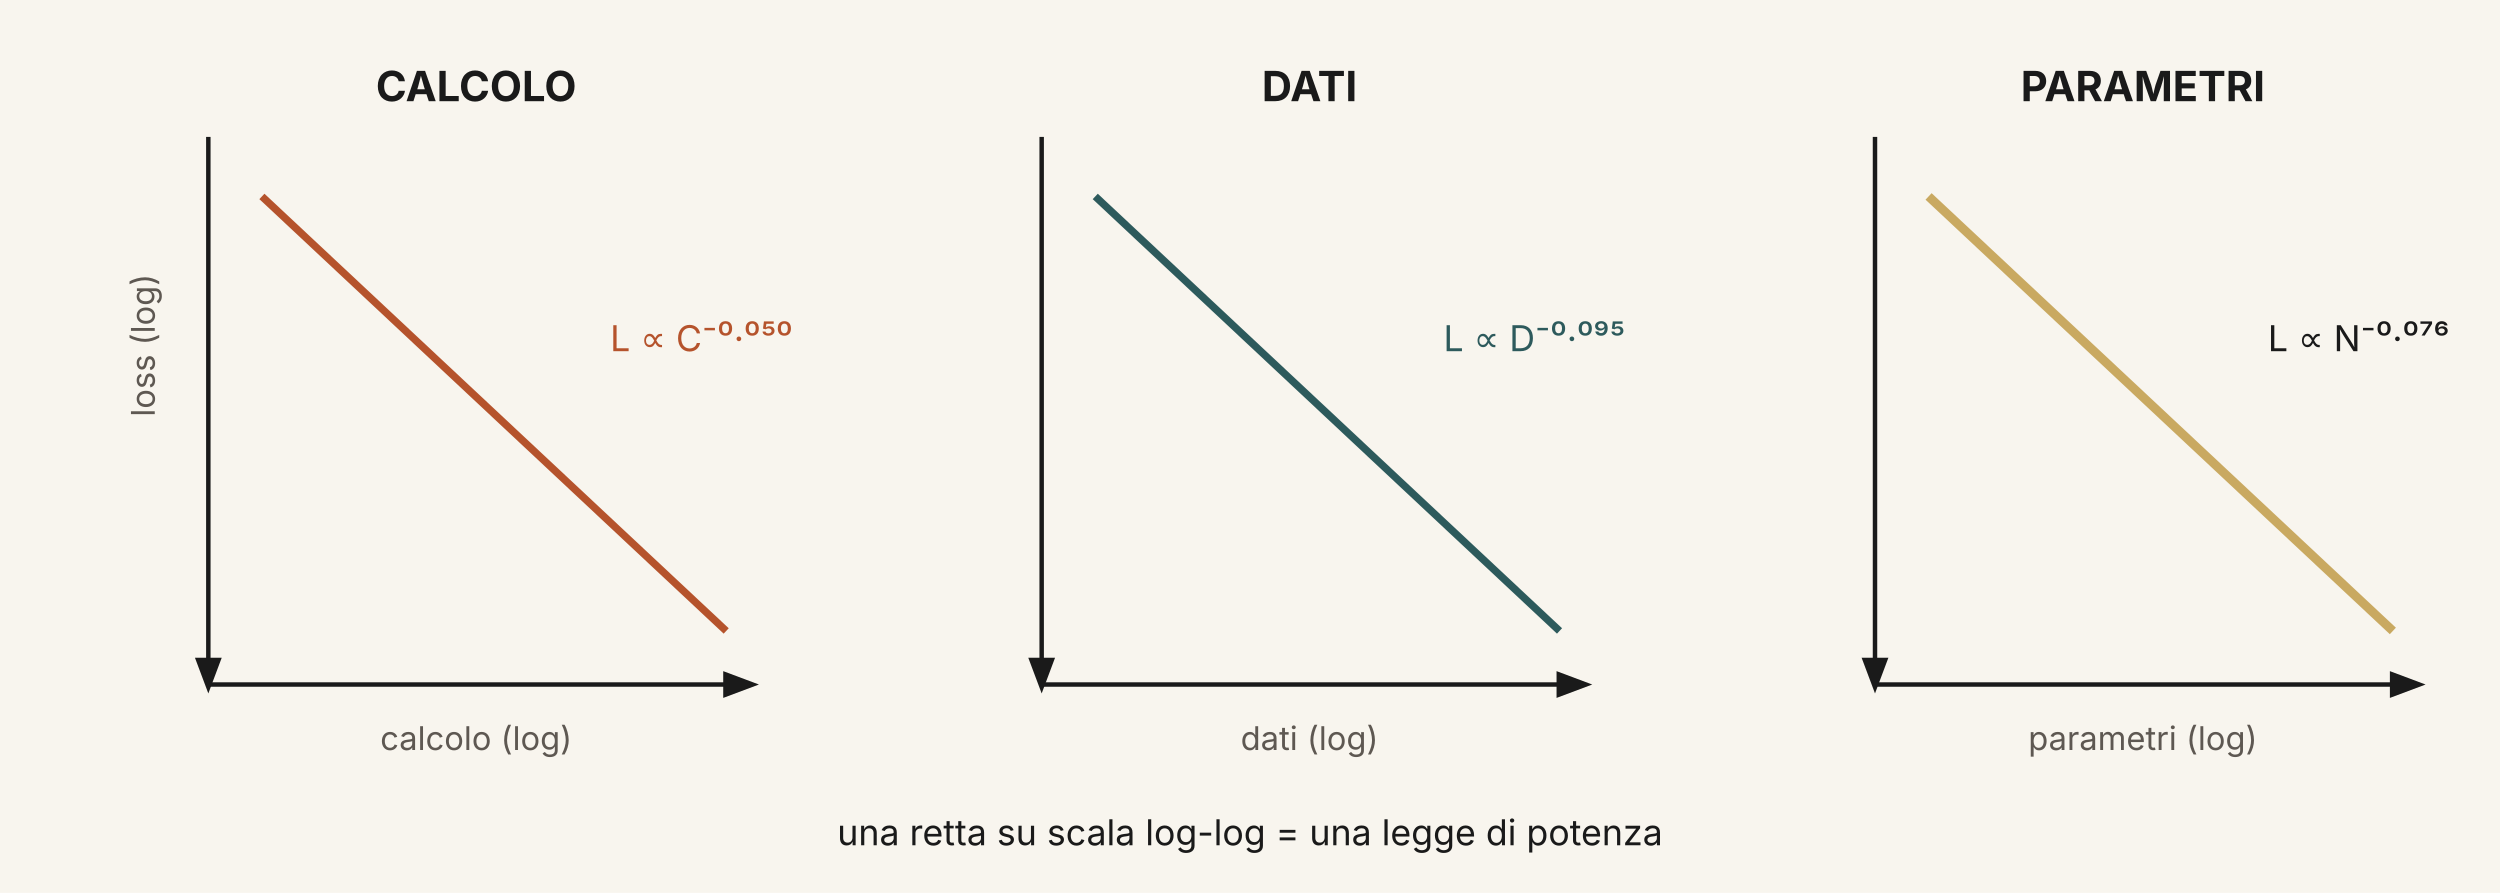
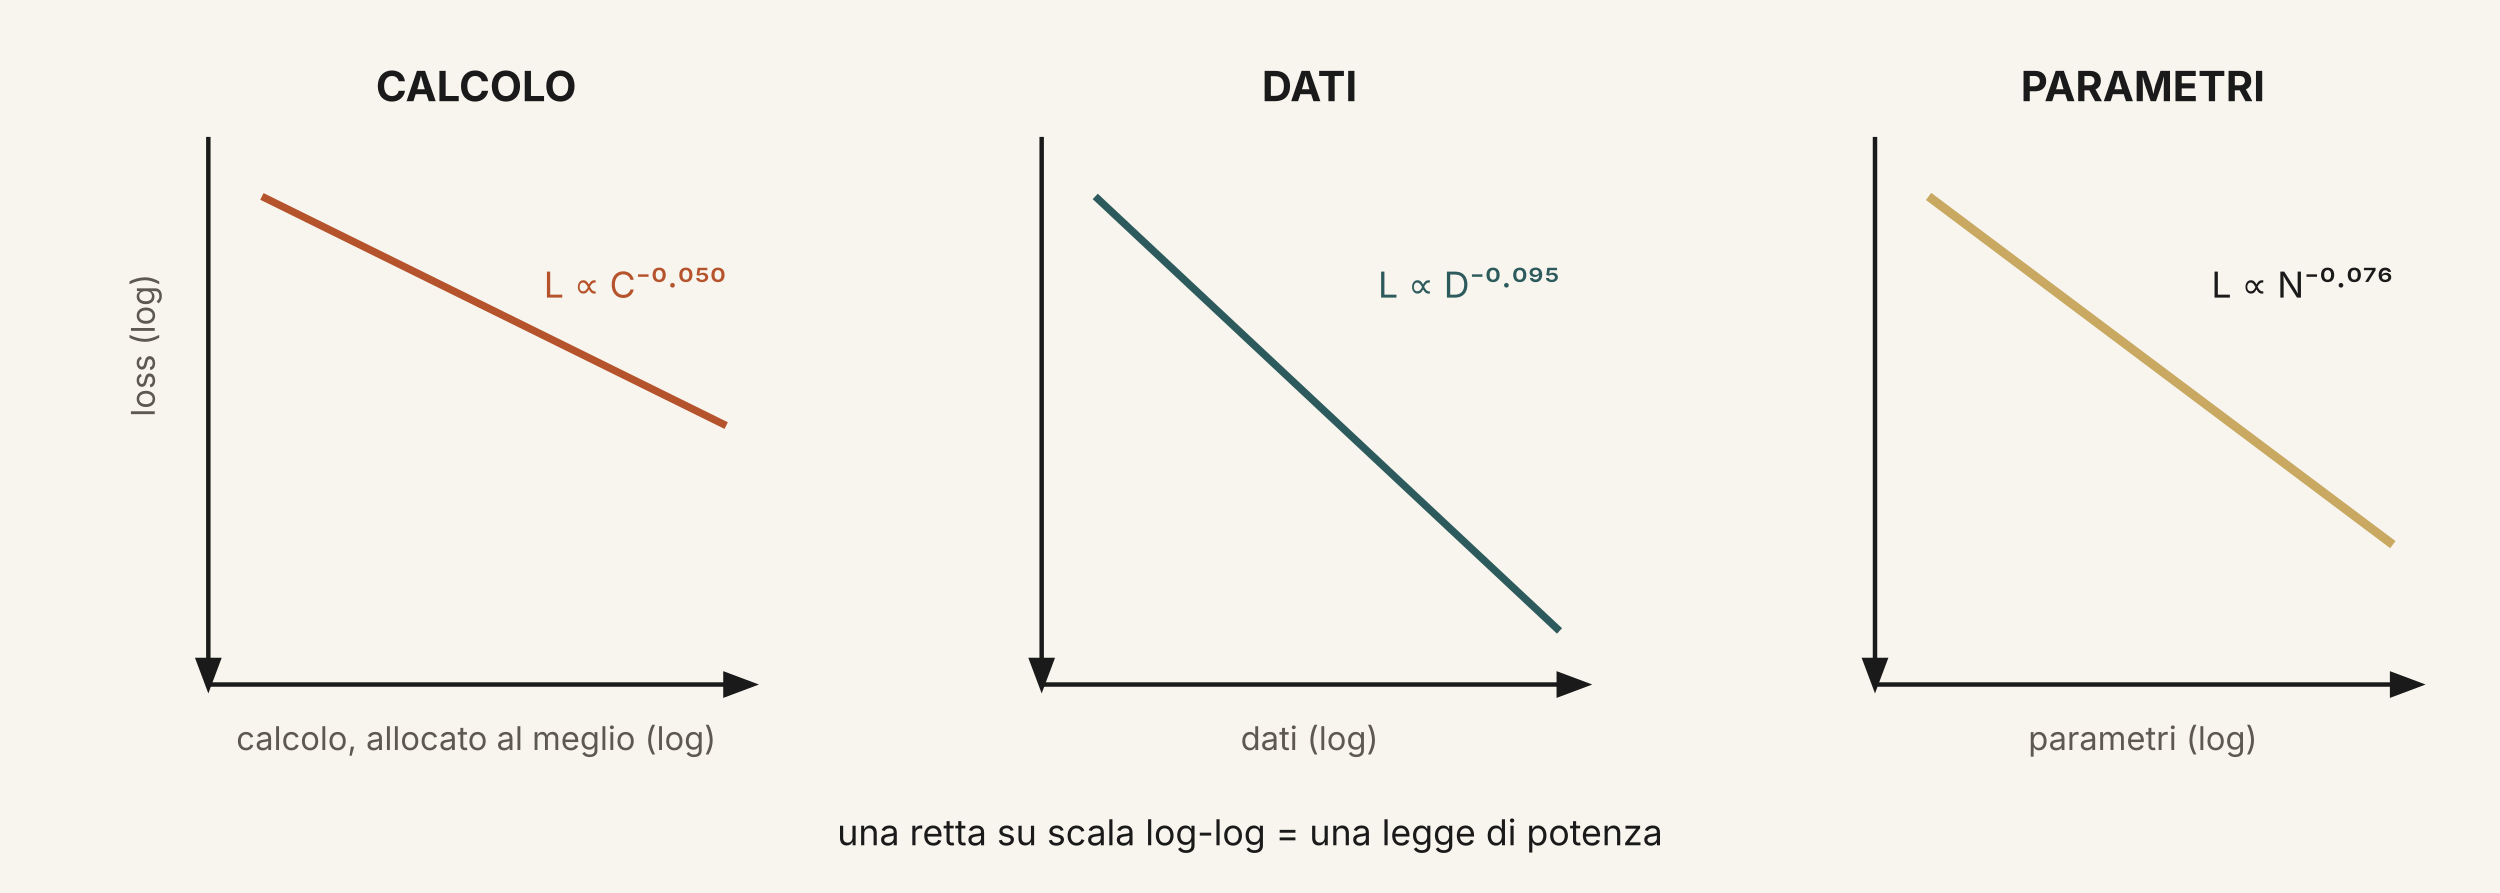
- <svg xmlns="http://www.w3.org/2000/svg" viewBox="0 0 840 300" width="100%" role="img" aria-label="Tre grafici in scala logaritmica: la loss cala come retta discendente rispetto a calcolo, dati e parametri, con esponenti 0,050, 0,095 e 0,076">
+ <svg xmlns="http://www.w3.org/2000/svg" viewBox="0 0 840 300" width="100%" role="img" aria-label="Tre grafici in scala logaritmica: la loss cala come retta discendente rispetto al calcolo allocato al meglio, ai dati e ai parametri, con esponenti 0,050, 0,095 e 0,076. Le tre rette hanno pendenze diverse, proporzionali ai tre esponenti: la piu'ripida e' quella dei dati.">
  <defs>
    <marker id="ah151" markerWidth="9" markerHeight="9" refX="6" refY="3" orient="auto" markerUnits="strokeWidth">
      <path d="M0,0 L8,3 L0,6 Z" fill="#1A1A1A" />
    </marker>
  </defs>
  <rect x="0" y="0" width="840" height="300" fill="#F8F5EE" />
  <text x="160" y="34" text-anchor="middle" font-family="Inter, system-ui, sans-serif" font-size="14" font-weight="bold" fill="#1A1A1A">CALCOLO</text>
  <line x1="70" y1="46" x2="70" y2="230" stroke="#1A1A1A" stroke-width="1.5" marker-end="url(#ah151)" />
  <line x1="70" y1="230" x2="252" y2="230" stroke="#1A1A1A" stroke-width="1.5" marker-end="url(#ah151)" />
-   <line x1="88" y1="66" x2="244" y2="212" stroke="#B5532C" stroke-width="2.5" />
-   <text x="205" y="118" font-family="Inter, system-ui, sans-serif" font-size="12" fill="#B5532C">L ∝ C⁻⁰·⁰⁵⁰</text>
+   <line x1="88" y1="66" x2="244" y2="143" stroke="#B5532C" stroke-width="2.5" />
+   <text x="244" y="100" text-anchor="end" font-family="Inter, system-ui, sans-serif" font-size="12" fill="#B5532C">L ∝ C⁻⁰·⁰⁵⁰</text>
  <text x="52" y="140" font-family="Inter, system-ui, sans-serif" font-size="11" fill="#5E5852" transform="rotate(-90 52 140)">loss (log)</text>
-   <text x="160" y="252" text-anchor="middle" font-family="Inter, system-ui, sans-serif" font-size="11" fill="#5E5852">calcolo (log)</text>
+   <text x="160" y="252" text-anchor="middle" font-family="Inter, system-ui, sans-serif" font-size="11" fill="#5E5852">calcolo, allocato al meglio (log)</text>
  <text x="440" y="34" text-anchor="middle" font-family="Inter, system-ui, sans-serif" font-size="14" font-weight="bold" fill="#1A1A1A">DATI</text>
  <line x1="350" y1="46" x2="350" y2="230" stroke="#1A1A1A" stroke-width="1.5" marker-end="url(#ah151)" />
  <line x1="350" y1="230" x2="532" y2="230" stroke="#1A1A1A" stroke-width="1.5" marker-end="url(#ah151)" />
  <line x1="368" y1="66" x2="524" y2="212" stroke="#2D5A5C" stroke-width="2.5" />
-   <text x="485" y="118" font-family="Inter, system-ui, sans-serif" font-size="12" fill="#2D5A5C">L ∝ D⁻⁰·⁰⁹⁵</text>
+   <text x="524" y="100" text-anchor="end" font-family="Inter, system-ui, sans-serif" font-size="12" fill="#2D5A5C">L ∝ D⁻⁰·⁰⁹⁵</text>
  <text x="440" y="252" text-anchor="middle" font-family="Inter, system-ui, sans-serif" font-size="11" fill="#5E5852">dati (log)</text>
  <text x="720" y="34" text-anchor="middle" font-family="Inter, system-ui, sans-serif" font-size="14" font-weight="bold" fill="#1A1A1A">PARAMETRI</text>
  <line x1="630" y1="46" x2="630" y2="230" stroke="#1A1A1A" stroke-width="1.5" marker-end="url(#ah151)" />
  <line x1="630" y1="230" x2="812" y2="230" stroke="#1A1A1A" stroke-width="1.5" marker-end="url(#ah151)" />
-   <line x1="648" y1="66" x2="804" y2="212" stroke="#C9A961" stroke-width="3" />
-   <text x="762" y="118" font-family="Inter, system-ui, sans-serif" font-size="12" fill="#1A1A1A">L ∝ N⁻⁰·⁰⁷⁶</text>
+   <line x1="648" y1="66" x2="804" y2="183" stroke="#C9A961" stroke-width="3" />
+   <text x="804" y="100" text-anchor="end" font-family="Inter, system-ui, sans-serif" font-size="12" fill="#1A1A1A">L ∝ N⁻⁰·⁰⁷⁶</text>
  <text x="720" y="252" text-anchor="middle" font-family="Inter, system-ui, sans-serif" font-size="11" fill="#5E5852">parametri (log)</text>
  <text x="420" y="284" text-anchor="middle" font-family="Inter, system-ui, sans-serif" font-size="12" fill="#1A1A1A">una retta su scala log-log = una legge di potenza</text>
</svg>
